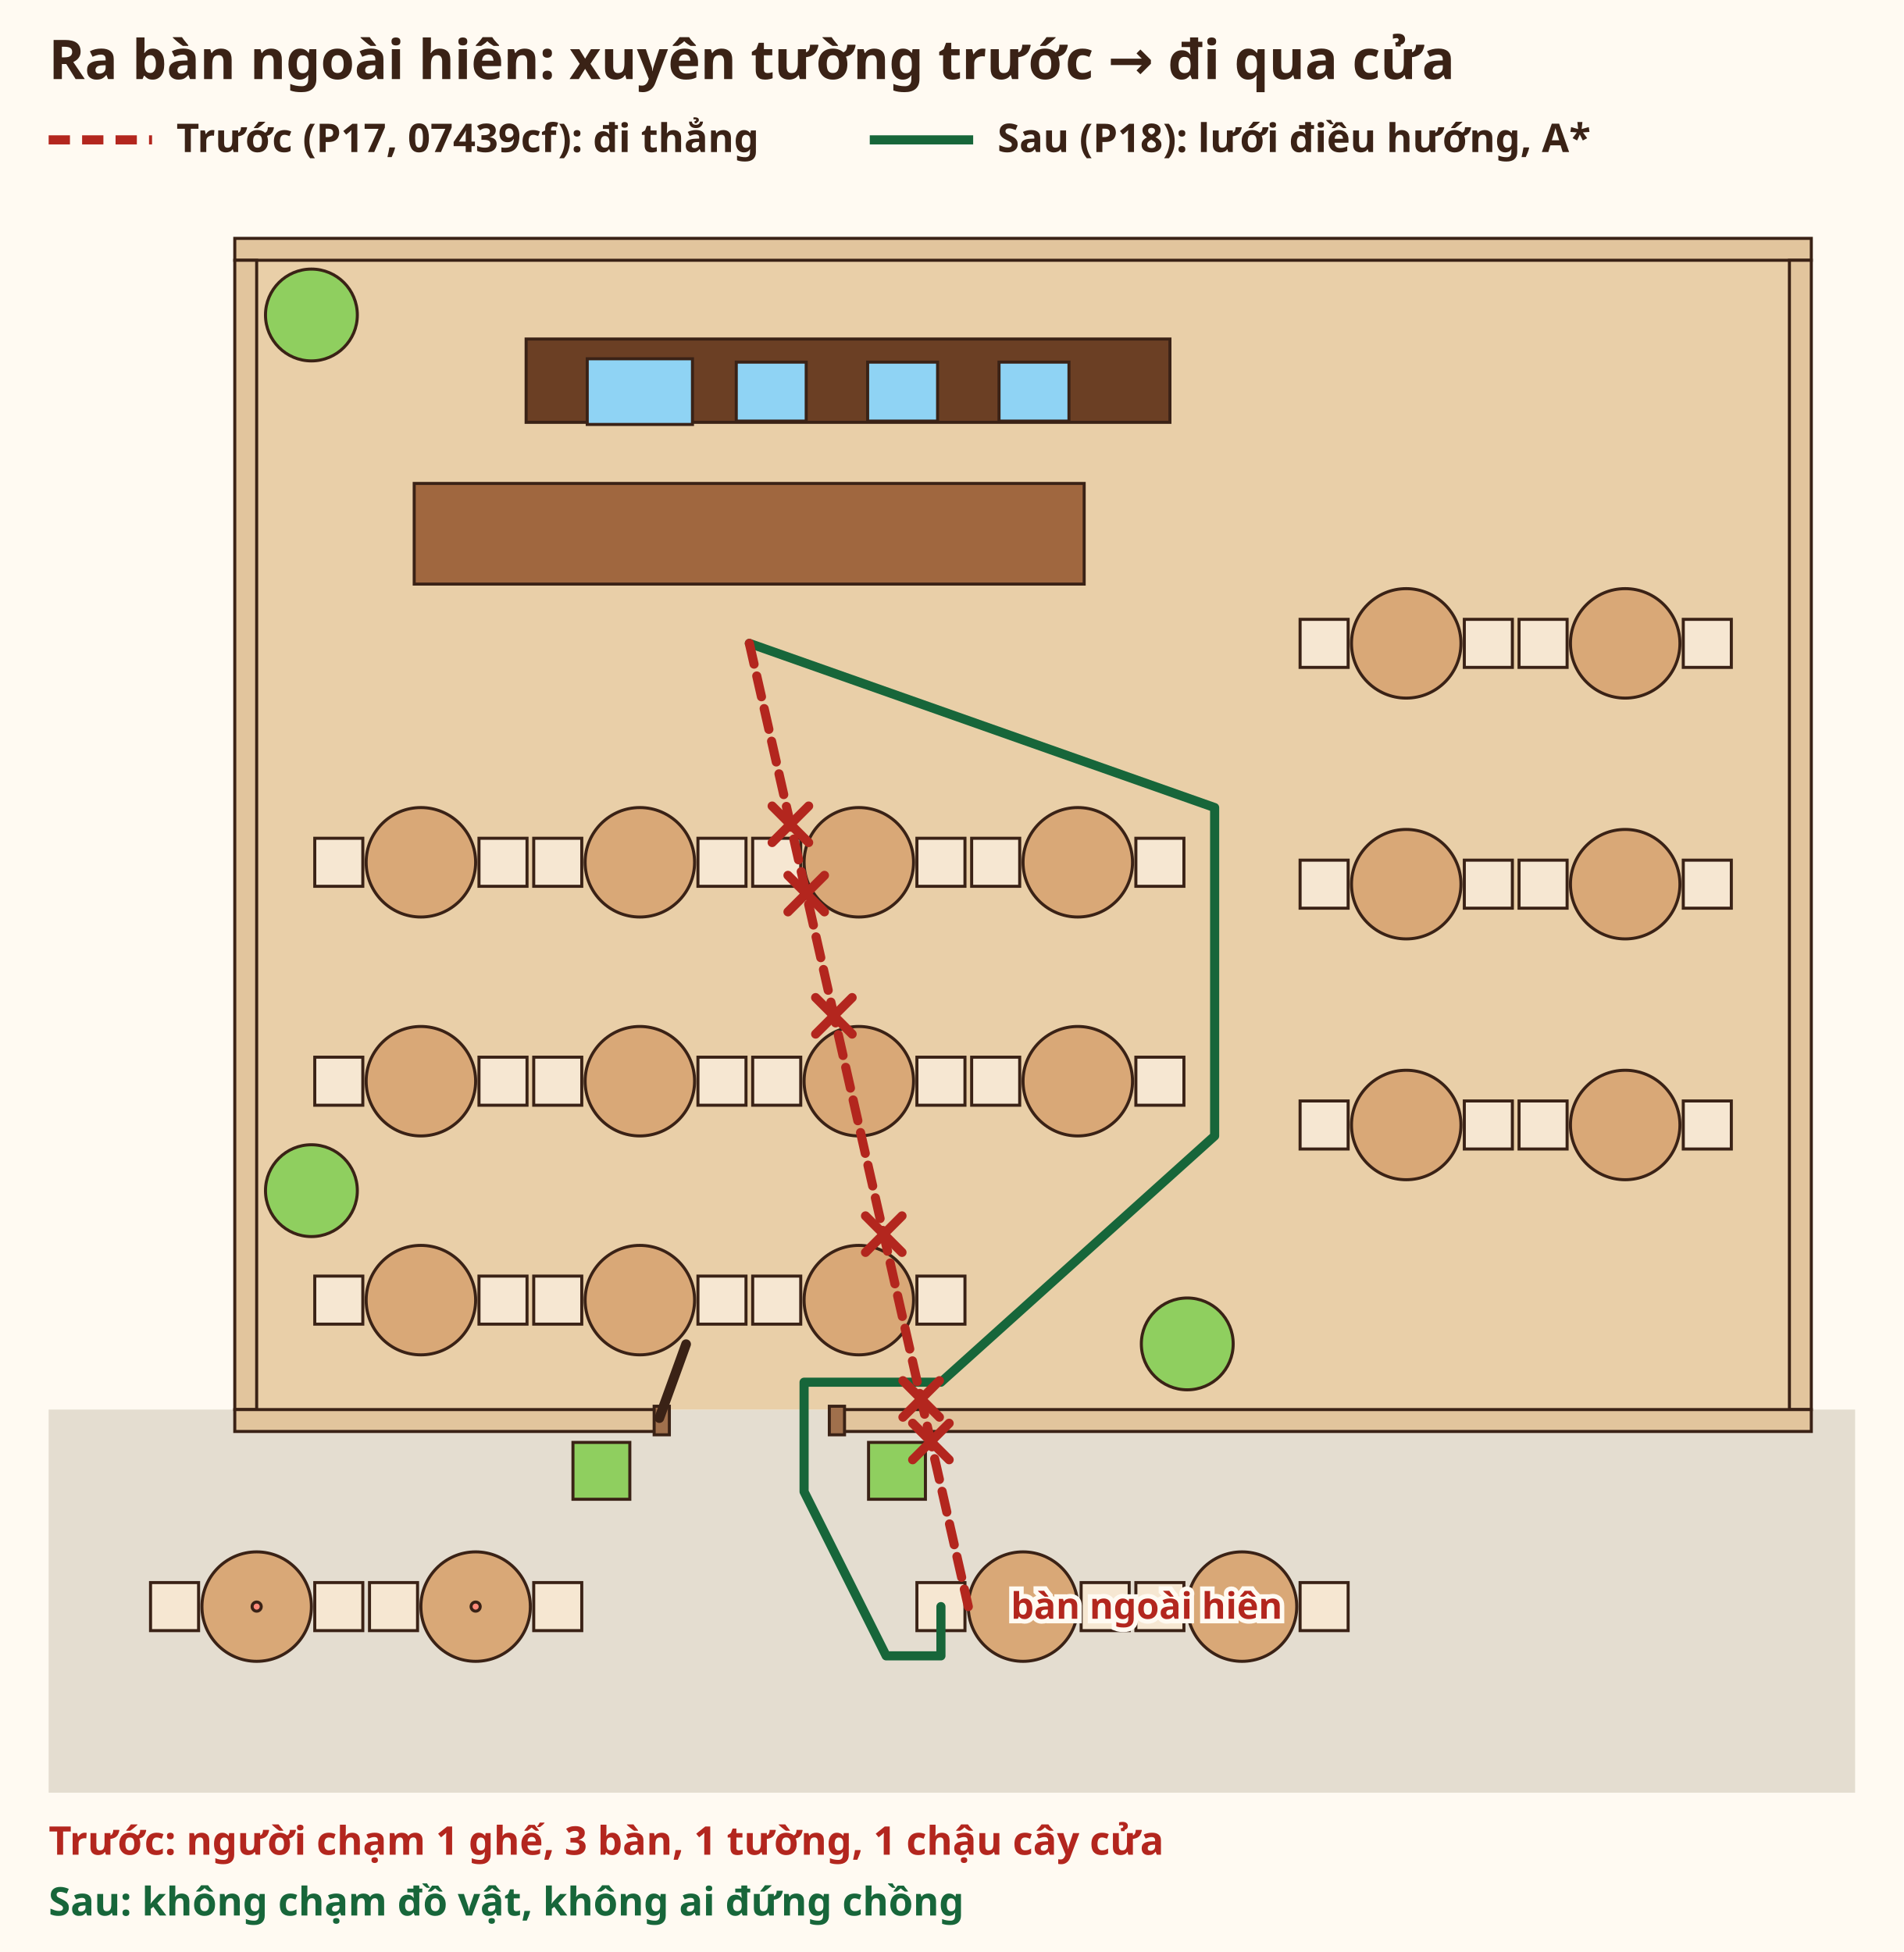
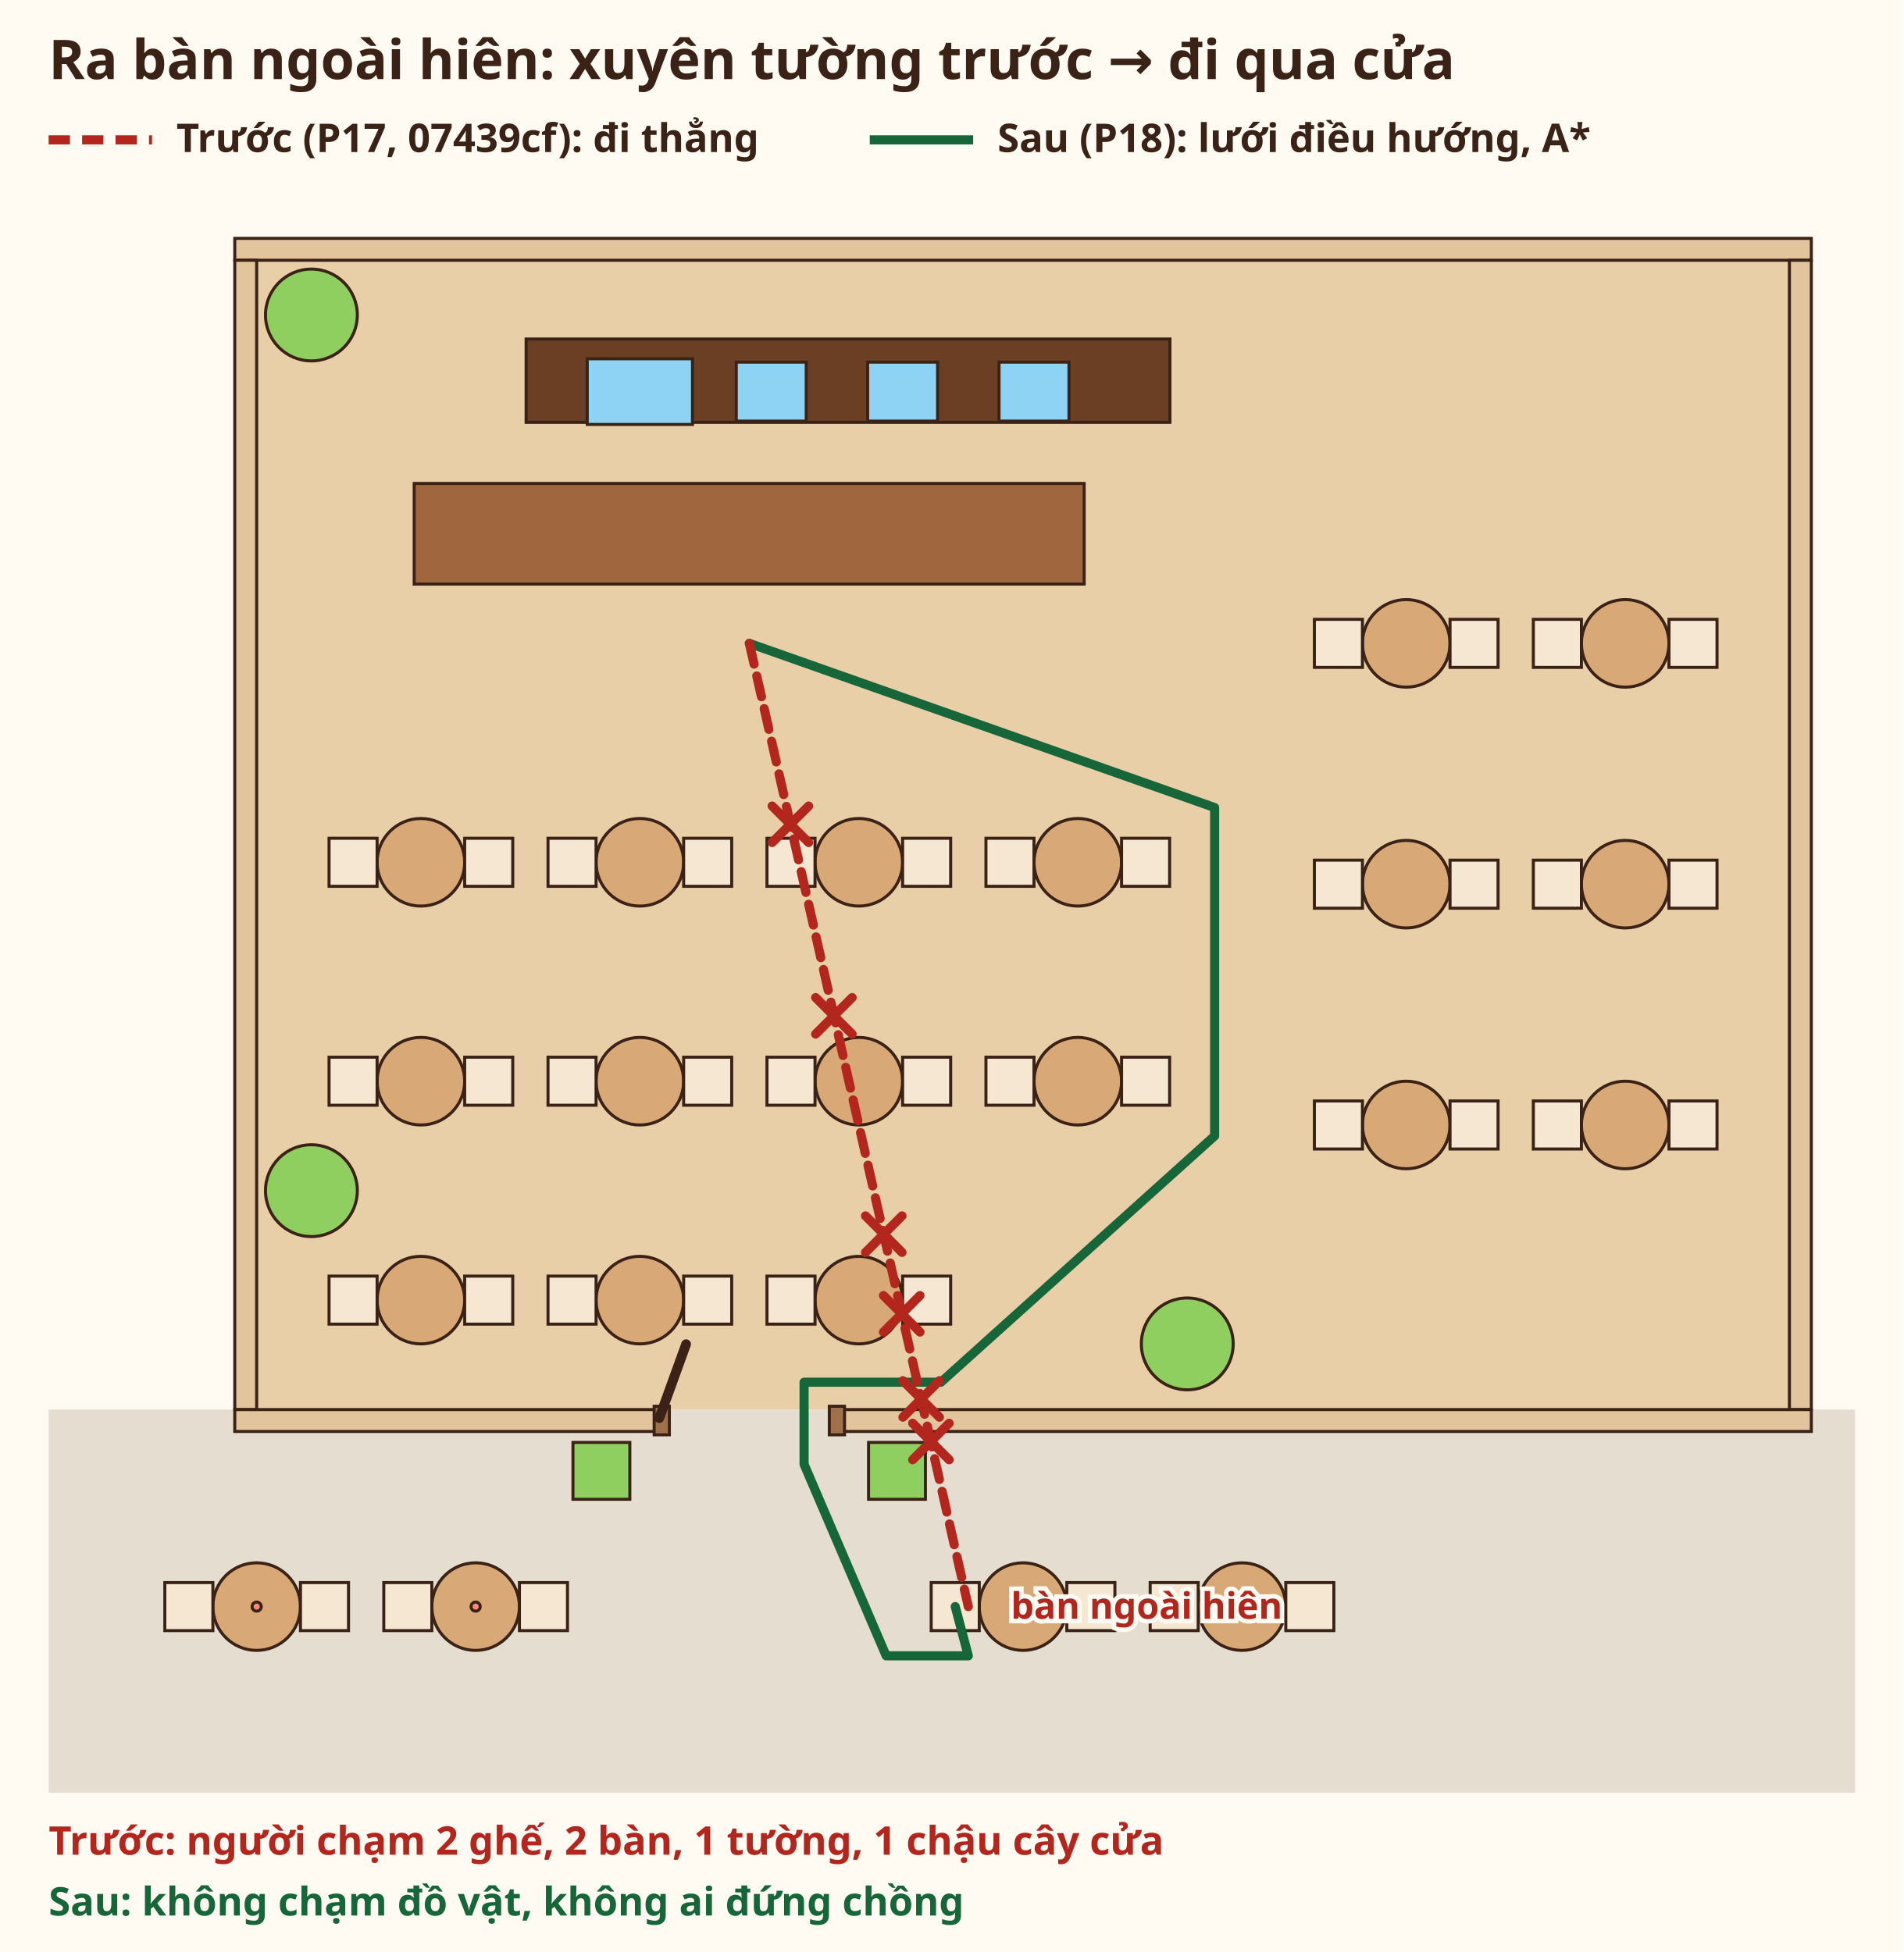
<svg xmlns="http://www.w3.org/2000/svg" width="626" height="642" viewBox="0 0 626 642" role="img" aria-labelledby="t-wall" font-family="Nunito, system-ui, sans-serif">
  <rect width="626" height="642" fill="#fffaf2" />
  <text x="16" y="26" font-size="18" font-weight="800" fill="#3a2216">Ra bàn ngoài hiên: xuyên tường trước → đi qua cửa</text>
  <line x1="16" y1="46" x2="50" y2="46" stroke="#b3261e" stroke-width="3" stroke-dasharray="7 4" />
  <text x="58" y="50" font-size="13" font-weight="700" fill="#3a2216">Trước (P17, 07439cf): đi thẳng</text>
  <line x1="286" y1="46" x2="320" y2="46" stroke="#17663a" stroke-width="3" />
  <text x="328" y="50" font-size="13" font-weight="700" fill="#3a2216">Sau (P18): lưới điều hướng, A*</text>
  <rect x="16" y="463.6" width="594" height="126" fill="#e4ddd0" />
  <rect x="84.4" y="85.6" width="504" height="378" fill="#e9cfa8" />
  <rect x="77.2" y="78.4" width="518.4" height="7.2" fill="#e2c59d" stroke="#3a2216" stroke-width="1" />
  <rect x="77.2" y="85.6" width="7.2" height="378" fill="#e2c59d" stroke="#3a2216" stroke-width="1" />
  <rect x="588.4" y="85.6" width="7.2" height="378" fill="#e2c59d" stroke="#3a2216" stroke-width="1" />
  <rect x="77.2" y="463.6" width="140.4" height="7.2" fill="#e2c59d" stroke="#3a2216" stroke-width="1" />
  <rect x="275.2" y="463.6" width="320.4" height="7.2" fill="#e2c59d" stroke="#3a2216" stroke-width="1" />
  <rect x="215.1" y="462.5" width="5" height="9.4" fill="#a0704c" stroke="#3a2216" stroke-width="1" />
  <rect x="272.7" y="462.5" width="5" height="9.4" fill="#a0704c" stroke="#3a2216" stroke-width="1" />
  <line x1="216.8" y1="466.4" x2="225.6" y2="442.1" stroke="#3a2216" stroke-width="3.2" stroke-linecap="round" />
  <rect x="188.4" y="474.4" width="18.7" height="18.7" fill="#8fcf5f" stroke="#3a2216" stroke-width="1" />
  <rect x="285.6" y="474.4" width="18.7" height="18.7" fill="#8fcf5f" stroke="#3a2216" stroke-width="1" />
  <rect x="136.2" y="159" width="220.3" height="33.1" fill="#a0673f" stroke="#3a2216" stroke-width="1" />
  <rect x="173" y="111.5" width="211.7" height="27.4" fill="#6b3f24" stroke="#3a2216" stroke-width="1" />
  <rect x="193.1" y="118" width="34.6" height="21.6" fill="#8fd3f4" stroke="#3a2216" stroke-width="1" />
  <rect x="242.1" y="119.1" width="23" height="19.4" fill="#8fd3f4" stroke="#3a2216" stroke-width="1" />
  <rect x="285.3" y="119.1" width="23" height="19.4" fill="#8fd3f4" stroke="#3a2216" stroke-width="1" />
  <rect x="328.5" y="119.1" width="23" height="19.4" fill="#8fd3f4" stroke="#3a2216" stroke-width="1" />
-   <circle cx="138.4" cy="283.6" r="18" fill="#d9a877" stroke="#3a2216" stroke-width="1" />
-   <rect x="103.5" y="275.7" width="15.8" height="15.8" fill="#f6e7d2" stroke="#3a2216" stroke-width="1" />
-   <rect x="157.5" y="275.7" width="15.8" height="15.8" fill="#f6e7d2" stroke="#3a2216" stroke-width="1" />
-   <circle cx="210.4" cy="283.6" r="18" fill="#d9a877" stroke="#3a2216" stroke-width="1" />
-   <rect x="175.5" y="275.7" width="15.8" height="15.8" fill="#f6e7d2" stroke="#3a2216" stroke-width="1" />
-   <rect x="229.5" y="275.7" width="15.8" height="15.8" fill="#f6e7d2" stroke="#3a2216" stroke-width="1" />
-   <circle cx="282.4" cy="283.6" r="18" fill="#d9a877" stroke="#3a2216" stroke-width="1" />
-   <rect x="247.5" y="275.7" width="15.8" height="15.8" fill="#f6e7d2" stroke="#3a2216" stroke-width="1" />
-   <rect x="301.5" y="275.7" width="15.8" height="15.8" fill="#f6e7d2" stroke="#3a2216" stroke-width="1" />
-   <circle cx="354.4" cy="283.6" r="18" fill="#d9a877" stroke="#3a2216" stroke-width="1" />
-   <rect x="319.5" y="275.7" width="15.8" height="15.8" fill="#f6e7d2" stroke="#3a2216" stroke-width="1" />
-   <rect x="373.5" y="275.7" width="15.8" height="15.8" fill="#f6e7d2" stroke="#3a2216" stroke-width="1" />
-   <circle cx="138.4" cy="355.6" r="18" fill="#d9a877" stroke="#3a2216" stroke-width="1" />
-   <rect x="103.5" y="347.7" width="15.8" height="15.8" fill="#f6e7d2" stroke="#3a2216" stroke-width="1" />
-   <rect x="157.5" y="347.7" width="15.8" height="15.8" fill="#f6e7d2" stroke="#3a2216" stroke-width="1" />
-   <circle cx="210.4" cy="355.6" r="18" fill="#d9a877" stroke="#3a2216" stroke-width="1" />
-   <rect x="175.5" y="347.7" width="15.8" height="15.8" fill="#f6e7d2" stroke="#3a2216" stroke-width="1" />
-   <rect x="229.5" y="347.7" width="15.8" height="15.8" fill="#f6e7d2" stroke="#3a2216" stroke-width="1" />
-   <circle cx="282.4" cy="355.6" r="18" fill="#d9a877" stroke="#3a2216" stroke-width="1" />
-   <rect x="247.5" y="347.7" width="15.8" height="15.8" fill="#f6e7d2" stroke="#3a2216" stroke-width="1" />
-   <rect x="301.5" y="347.7" width="15.8" height="15.8" fill="#f6e7d2" stroke="#3a2216" stroke-width="1" />
-   <circle cx="354.4" cy="355.6" r="18" fill="#d9a877" stroke="#3a2216" stroke-width="1" />
-   <rect x="319.5" y="347.7" width="15.8" height="15.8" fill="#f6e7d2" stroke="#3a2216" stroke-width="1" />
-   <rect x="373.5" y="347.7" width="15.8" height="15.8" fill="#f6e7d2" stroke="#3a2216" stroke-width="1" />
-   <circle cx="138.4" cy="427.6" r="18" fill="#d9a877" stroke="#3a2216" stroke-width="1" />
-   <rect x="103.5" y="419.7" width="15.8" height="15.8" fill="#f6e7d2" stroke="#3a2216" stroke-width="1" />
-   <rect x="157.5" y="419.7" width="15.8" height="15.8" fill="#f6e7d2" stroke="#3a2216" stroke-width="1" />
-   <circle cx="156.4" cy="528.4" r="18" fill="#d9a877" stroke="#3a2216" stroke-width="1" />
-   <rect x="121.5" y="520.5" width="15.8" height="15.8" fill="#f6e7d2" stroke="#3a2216" stroke-width="1" />
-   <rect x="175.5" y="520.5" width="15.8" height="15.8" fill="#f6e7d2" stroke="#3a2216" stroke-width="1" />
+   <circle cx="138.4" cy="283.6" r="14.4" fill="#d9a877" stroke="#3a2216" stroke-width="1" />
+   <rect x="108.2" y="275.7" width="15.8" height="15.8" fill="#f6e7d2" stroke="#3a2216" stroke-width="1" />
+   <rect x="152.8" y="275.7" width="15.8" height="15.8" fill="#f6e7d2" stroke="#3a2216" stroke-width="1" />
+   <circle cx="210.4" cy="283.6" r="14.4" fill="#d9a877" stroke="#3a2216" stroke-width="1" />
+   <rect x="180.2" y="275.7" width="15.8" height="15.8" fill="#f6e7d2" stroke="#3a2216" stroke-width="1" />
+   <rect x="224.8" y="275.7" width="15.8" height="15.8" fill="#f6e7d2" stroke="#3a2216" stroke-width="1" />
+   <circle cx="282.4" cy="283.6" r="14.4" fill="#d9a877" stroke="#3a2216" stroke-width="1" />
+   <rect x="252.2" y="275.7" width="15.8" height="15.8" fill="#f6e7d2" stroke="#3a2216" stroke-width="1" />
+   <rect x="296.8" y="275.7" width="15.8" height="15.8" fill="#f6e7d2" stroke="#3a2216" stroke-width="1" />
+   <circle cx="354.4" cy="283.6" r="14.4" fill="#d9a877" stroke="#3a2216" stroke-width="1" />
+   <rect x="324.2" y="275.7" width="15.8" height="15.8" fill="#f6e7d2" stroke="#3a2216" stroke-width="1" />
+   <rect x="368.8" y="275.7" width="15.8" height="15.8" fill="#f6e7d2" stroke="#3a2216" stroke-width="1" />
+   <circle cx="138.4" cy="355.6" r="14.4" fill="#d9a877" stroke="#3a2216" stroke-width="1" />
+   <rect x="108.2" y="347.7" width="15.8" height="15.8" fill="#f6e7d2" stroke="#3a2216" stroke-width="1" />
+   <rect x="152.8" y="347.7" width="15.8" height="15.8" fill="#f6e7d2" stroke="#3a2216" stroke-width="1" />
+   <circle cx="210.4" cy="355.6" r="14.4" fill="#d9a877" stroke="#3a2216" stroke-width="1" />
+   <rect x="180.2" y="347.7" width="15.8" height="15.8" fill="#f6e7d2" stroke="#3a2216" stroke-width="1" />
+   <rect x="224.8" y="347.7" width="15.8" height="15.8" fill="#f6e7d2" stroke="#3a2216" stroke-width="1" />
+   <circle cx="282.4" cy="355.6" r="14.4" fill="#d9a877" stroke="#3a2216" stroke-width="1" />
+   <rect x="252.2" y="347.7" width="15.8" height="15.8" fill="#f6e7d2" stroke="#3a2216" stroke-width="1" />
+   <rect x="296.8" y="347.7" width="15.8" height="15.8" fill="#f6e7d2" stroke="#3a2216" stroke-width="1" />
+   <circle cx="354.4" cy="355.6" r="14.4" fill="#d9a877" stroke="#3a2216" stroke-width="1" />
+   <rect x="324.2" y="347.7" width="15.8" height="15.8" fill="#f6e7d2" stroke="#3a2216" stroke-width="1" />
+   <rect x="368.8" y="347.7" width="15.8" height="15.8" fill="#f6e7d2" stroke="#3a2216" stroke-width="1" />
+   <circle cx="138.4" cy="427.6" r="14.4" fill="#d9a877" stroke="#3a2216" stroke-width="1" />
+   <rect x="108.2" y="419.7" width="15.8" height="15.8" fill="#f6e7d2" stroke="#3a2216" stroke-width="1" />
+   <rect x="152.8" y="419.7" width="15.8" height="15.8" fill="#f6e7d2" stroke="#3a2216" stroke-width="1" />
+   <circle cx="156.4" cy="528.4" r="14.4" fill="#d9a877" stroke="#3a2216" stroke-width="1" />
+   <rect x="126.2" y="520.5" width="15.8" height="15.8" fill="#f6e7d2" stroke="#3a2216" stroke-width="1" />
+   <rect x="170.8" y="520.5" width="15.8" height="15.8" fill="#f6e7d2" stroke="#3a2216" stroke-width="1" />
  <circle cx="156.4" cy="528.4" r="1.5" fill="#ff8a7a" stroke="#3a2216" stroke-width="1" />
-   <circle cx="336.4" cy="528.4" r="18" fill="#d9a877" stroke="#3a2216" stroke-width="1" />
-   <rect x="301.5" y="520.5" width="15.8" height="15.8" fill="#f6e7d2" stroke="#3a2216" stroke-width="1" />
-   <rect x="355.5" y="520.5" width="15.8" height="15.8" fill="#f6e7d2" stroke="#3a2216" stroke-width="1" />
+   <circle cx="336.4" cy="528.4" r="14.4" fill="#d9a877" stroke="#3a2216" stroke-width="1" />
+   <rect x="306.2" y="520.5" width="15.8" height="15.8" fill="#f6e7d2" stroke="#3a2216" stroke-width="1" />
+   <rect x="350.8" y="520.5" width="15.8" height="15.8" fill="#f6e7d2" stroke="#3a2216" stroke-width="1" />
  <circle cx="336.4" cy="528.4" r="1.5" fill="#ff8a7a" stroke="#3a2216" stroke-width="1" />
-   <circle cx="84.4" cy="528.4" r="18" fill="#d9a877" stroke="#3a2216" stroke-width="1" />
-   <rect x="49.5" y="520.5" width="15.8" height="15.8" fill="#f6e7d2" stroke="#3a2216" stroke-width="1" />
-   <rect x="103.5" y="520.5" width="15.8" height="15.8" fill="#f6e7d2" stroke="#3a2216" stroke-width="1" />
+   <circle cx="84.4" cy="528.4" r="14.4" fill="#d9a877" stroke="#3a2216" stroke-width="1" />
+   <rect x="54.2" y="520.5" width="15.8" height="15.8" fill="#f6e7d2" stroke="#3a2216" stroke-width="1" />
+   <rect x="98.8" y="520.5" width="15.8" height="15.8" fill="#f6e7d2" stroke="#3a2216" stroke-width="1" />
  <circle cx="84.4" cy="528.4" r="1.5" fill="#ff8a7a" stroke="#3a2216" stroke-width="1" />
-   <circle cx="408.4" cy="528.4" r="18" fill="#d9a877" stroke="#3a2216" stroke-width="1" />
-   <rect x="373.5" y="520.5" width="15.8" height="15.8" fill="#f6e7d2" stroke="#3a2216" stroke-width="1" />
-   <rect x="427.5" y="520.5" width="15.8" height="15.8" fill="#f6e7d2" stroke="#3a2216" stroke-width="1" />
+   <circle cx="408.4" cy="528.4" r="14.4" fill="#d9a877" stroke="#3a2216" stroke-width="1" />
+   <rect x="378.2" y="520.5" width="15.8" height="15.8" fill="#f6e7d2" stroke="#3a2216" stroke-width="1" />
+   <rect x="422.8" y="520.5" width="15.8" height="15.8" fill="#f6e7d2" stroke="#3a2216" stroke-width="1" />
  <circle cx="408.4" cy="528.4" r="1.5" fill="#ff8a7a" stroke="#3a2216" stroke-width="1" />
-   <circle cx="462.4" cy="211.6" r="18" fill="#d9a877" stroke="#3a2216" stroke-width="1" />
-   <rect x="427.5" y="203.7" width="15.8" height="15.8" fill="#f6e7d2" stroke="#3a2216" stroke-width="1" />
-   <rect x="481.5" y="203.7" width="15.8" height="15.8" fill="#f6e7d2" stroke="#3a2216" stroke-width="1" />
-   <circle cx="462.4" cy="290.8" r="18" fill="#d9a877" stroke="#3a2216" stroke-width="1" />
-   <rect x="427.5" y="282.9" width="15.8" height="15.8" fill="#f6e7d2" stroke="#3a2216" stroke-width="1" />
-   <rect x="481.5" y="282.9" width="15.8" height="15.8" fill="#f6e7d2" stroke="#3a2216" stroke-width="1" />
-   <circle cx="462.4" cy="370" r="18" fill="#d9a877" stroke="#3a2216" stroke-width="1" />
-   <rect x="427.5" y="362.1" width="15.8" height="15.8" fill="#f6e7d2" stroke="#3a2216" stroke-width="1" />
-   <rect x="481.5" y="362.1" width="15.8" height="15.8" fill="#f6e7d2" stroke="#3a2216" stroke-width="1" />
-   <circle cx="534.4" cy="211.6" r="18" fill="#d9a877" stroke="#3a2216" stroke-width="1" />
-   <rect x="499.5" y="203.7" width="15.8" height="15.8" fill="#f6e7d2" stroke="#3a2216" stroke-width="1" />
-   <rect x="553.5" y="203.7" width="15.8" height="15.8" fill="#f6e7d2" stroke="#3a2216" stroke-width="1" />
-   <circle cx="534.4" cy="290.8" r="18" fill="#d9a877" stroke="#3a2216" stroke-width="1" />
-   <rect x="499.5" y="282.9" width="15.8" height="15.8" fill="#f6e7d2" stroke="#3a2216" stroke-width="1" />
-   <rect x="553.5" y="282.9" width="15.8" height="15.8" fill="#f6e7d2" stroke="#3a2216" stroke-width="1" />
-   <circle cx="534.4" cy="370" r="18" fill="#d9a877" stroke="#3a2216" stroke-width="1" />
-   <rect x="499.5" y="362.1" width="15.8" height="15.8" fill="#f6e7d2" stroke="#3a2216" stroke-width="1" />
-   <rect x="553.5" y="362.1" width="15.8" height="15.8" fill="#f6e7d2" stroke="#3a2216" stroke-width="1" />
-   <circle cx="210.4" cy="427.6" r="18" fill="#d9a877" stroke="#3a2216" stroke-width="1" />
-   <rect x="175.5" y="419.7" width="15.8" height="15.8" fill="#f6e7d2" stroke="#3a2216" stroke-width="1" />
-   <rect x="229.5" y="419.7" width="15.8" height="15.8" fill="#f6e7d2" stroke="#3a2216" stroke-width="1" />
-   <circle cx="282.4" cy="427.6" r="18" fill="#d9a877" stroke="#3a2216" stroke-width="1" />
-   <rect x="247.5" y="419.7" width="15.8" height="15.8" fill="#f6e7d2" stroke="#3a2216" stroke-width="1" />
-   <rect x="301.5" y="419.7" width="15.8" height="15.8" fill="#f6e7d2" stroke="#3a2216" stroke-width="1" />
+   <circle cx="462.4" cy="211.6" r="14.4" fill="#d9a877" stroke="#3a2216" stroke-width="1" />
+   <rect x="432.2" y="203.7" width="15.8" height="15.8" fill="#f6e7d2" stroke="#3a2216" stroke-width="1" />
+   <rect x="476.8" y="203.7" width="15.8" height="15.8" fill="#f6e7d2" stroke="#3a2216" stroke-width="1" />
+   <circle cx="462.4" cy="290.8" r="14.4" fill="#d9a877" stroke="#3a2216" stroke-width="1" />
+   <rect x="432.2" y="282.9" width="15.8" height="15.8" fill="#f6e7d2" stroke="#3a2216" stroke-width="1" />
+   <rect x="476.8" y="282.9" width="15.8" height="15.8" fill="#f6e7d2" stroke="#3a2216" stroke-width="1" />
+   <circle cx="462.4" cy="370" r="14.4" fill="#d9a877" stroke="#3a2216" stroke-width="1" />
+   <rect x="432.2" y="362.1" width="15.8" height="15.8" fill="#f6e7d2" stroke="#3a2216" stroke-width="1" />
+   <rect x="476.8" y="362.1" width="15.8" height="15.8" fill="#f6e7d2" stroke="#3a2216" stroke-width="1" />
+   <circle cx="534.4" cy="211.6" r="14.4" fill="#d9a877" stroke="#3a2216" stroke-width="1" />
+   <rect x="504.2" y="203.7" width="15.8" height="15.8" fill="#f6e7d2" stroke="#3a2216" stroke-width="1" />
+   <rect x="548.8" y="203.7" width="15.8" height="15.8" fill="#f6e7d2" stroke="#3a2216" stroke-width="1" />
+   <circle cx="534.4" cy="290.8" r="14.4" fill="#d9a877" stroke="#3a2216" stroke-width="1" />
+   <rect x="504.2" y="282.9" width="15.8" height="15.8" fill="#f6e7d2" stroke="#3a2216" stroke-width="1" />
+   <rect x="548.8" y="282.9" width="15.8" height="15.8" fill="#f6e7d2" stroke="#3a2216" stroke-width="1" />
+   <circle cx="534.4" cy="370" r="14.4" fill="#d9a877" stroke="#3a2216" stroke-width="1" />
+   <rect x="504.2" y="362.1" width="15.8" height="15.8" fill="#f6e7d2" stroke="#3a2216" stroke-width="1" />
+   <rect x="548.8" y="362.1" width="15.8" height="15.8" fill="#f6e7d2" stroke="#3a2216" stroke-width="1" />
+   <circle cx="210.4" cy="427.6" r="14.4" fill="#d9a877" stroke="#3a2216" stroke-width="1" />
+   <rect x="180.2" y="419.7" width="15.8" height="15.8" fill="#f6e7d2" stroke="#3a2216" stroke-width="1" />
+   <rect x="224.8" y="419.7" width="15.8" height="15.8" fill="#f6e7d2" stroke="#3a2216" stroke-width="1" />
+   <circle cx="282.4" cy="427.6" r="14.4" fill="#d9a877" stroke="#3a2216" stroke-width="1" />
+   <rect x="252.2" y="419.7" width="15.8" height="15.8" fill="#f6e7d2" stroke="#3a2216" stroke-width="1" />
+   <rect x="296.8" y="419.7" width="15.8" height="15.8" fill="#f6e7d2" stroke="#3a2216" stroke-width="1" />
  <circle cx="102.4" cy="103.6" r="15.1" fill="#8fcf5f" stroke="#3a2216" stroke-width="1" />
  <circle cx="390.4" cy="442" r="15.1" fill="#8fcf5f" stroke="#3a2216" stroke-width="1" />
  <circle cx="102.4" cy="391.6" r="15.1" fill="#8fcf5f" stroke="#3a2216" stroke-width="1" />
-   <polyline points="246.4,211.6 399.4,265.6 399.4,373.6 309.4,454.6 264.4,454.6 264.4,490.6 291.4,544.6 309.4,544.6 309.4,528.4" fill="none" stroke="#17663a" stroke-width="3" stroke-linejoin="round" stroke-linecap="round" />
+   <polyline points="246.4,211.6 399.4,265.6 399.4,373.6 309.4,454.6 264.4,454.6 264.4,481.6 291.4,544.6 318.4,544.6 314.1,528.4" fill="none" stroke="#17663a" stroke-width="3" stroke-linejoin="round" stroke-linecap="round" />
  <polyline points="246.4,211.6 318.4,528.4" fill="none" stroke="#b3261e" stroke-width="3" stroke-linejoin="round" stroke-linecap="round" stroke-dasharray="7 4" />
  <path d="M253.9 265.1L265.9 277.1M265.9 265.1L253.9 277.1" stroke="#b3261e" stroke-width="3" stroke-linecap="round" />
-   <path d="M259.1 287.9L271.1 299.9M271.1 287.9L259.1 299.9" stroke="#b3261e" stroke-width="3" stroke-linecap="round" />
  <path d="M268.2 328.1L280.2 340.1M280.2 328.1L268.2 340.1" stroke="#b3261e" stroke-width="3" stroke-linecap="round" />
  <path d="M284.6 399.9L296.6 411.9M296.6 399.9L284.6 411.9" stroke="#b3261e" stroke-width="3" stroke-linecap="round" />
+   <path d="M290.5 426.1L302.5 438.1M302.5 426.1L290.5 438.1" stroke="#b3261e" stroke-width="3" stroke-linecap="round" />
  <path d="M296.9 454.1L308.9 466.1M308.9 454.1L296.9 466.1" stroke="#b3261e" stroke-width="3" stroke-linecap="round" />
  <path d="M300.1 468.1L312.1 480.1M312.1 468.1L300.1 480.1" stroke="#b3261e" stroke-width="3" stroke-linecap="round" />
  <text x="332.4" y="532.4" font-size="12" font-weight="800" fill="#b3261e" stroke="#fffaf2" stroke-width="3" paint-order="stroke" text-anchor="start">bàn ngoài hiên</text>
-   <text x="16" y="610" font-size="13" font-weight="700" fill="#b3261e">Trước: người chạm 1 ghế, 3 bàn, 1 tường, 1 chậu cây cửa</text>
+   <text x="16" y="610" font-size="13" font-weight="700" fill="#b3261e">Trước: người chạm 2 ghế, 2 bàn, 1 tường, 1 chậu cây cửa</text>
  <text x="16" y="630" font-size="13" font-weight="700" fill="#17663a">Sau: không chạm đồ vật, không ai đứng chồng</text>
</svg>
